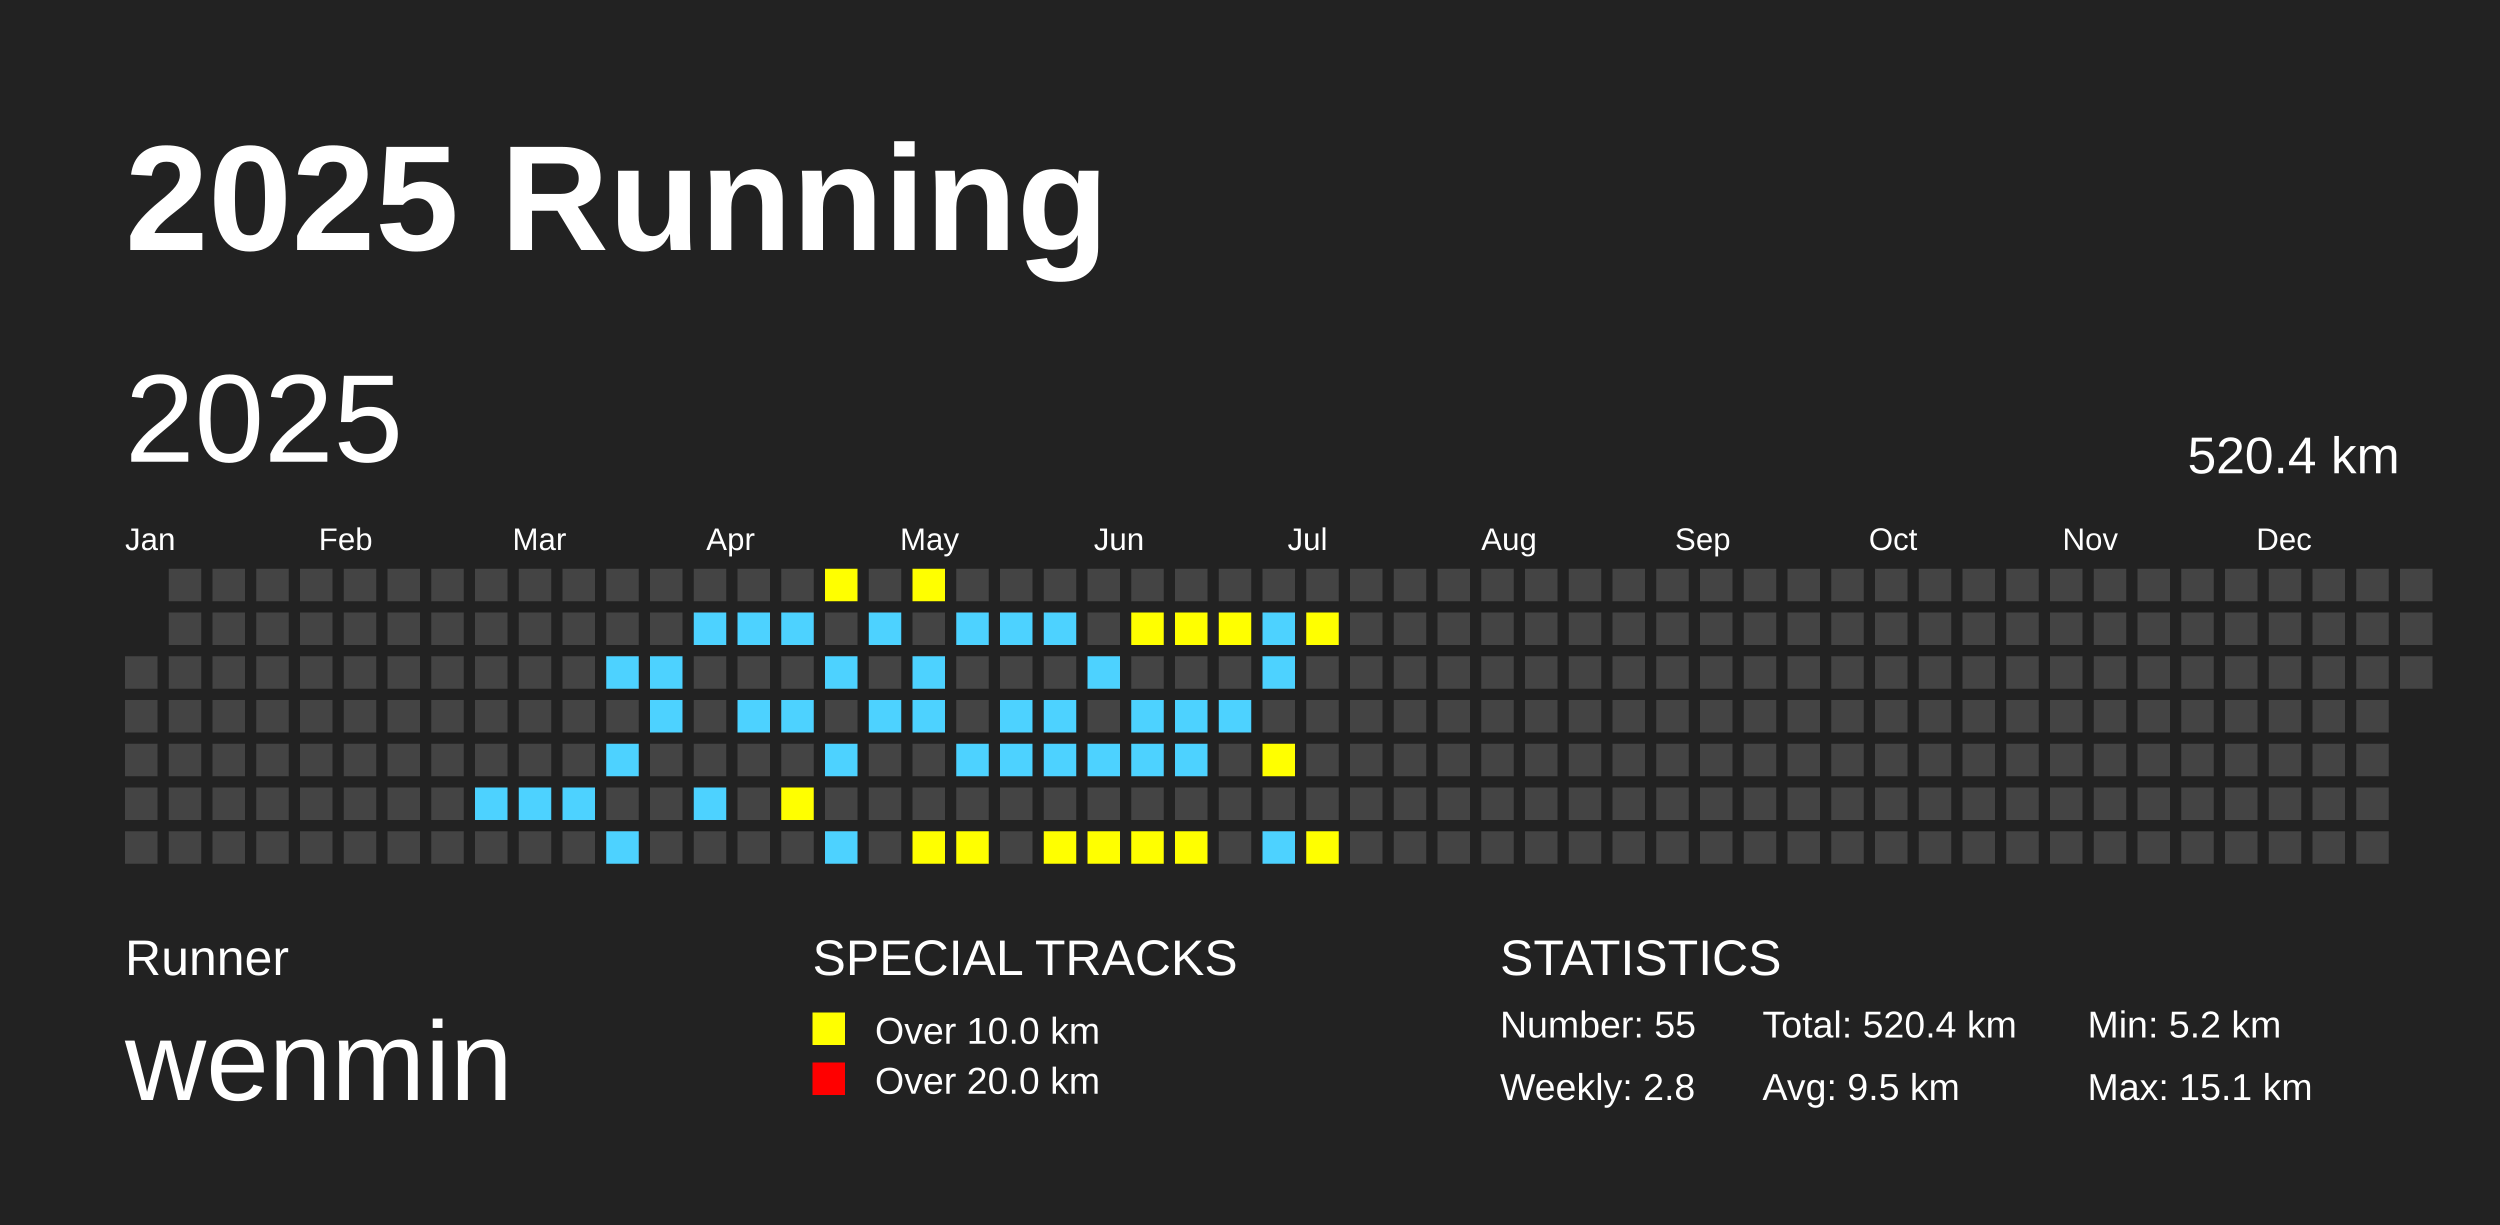
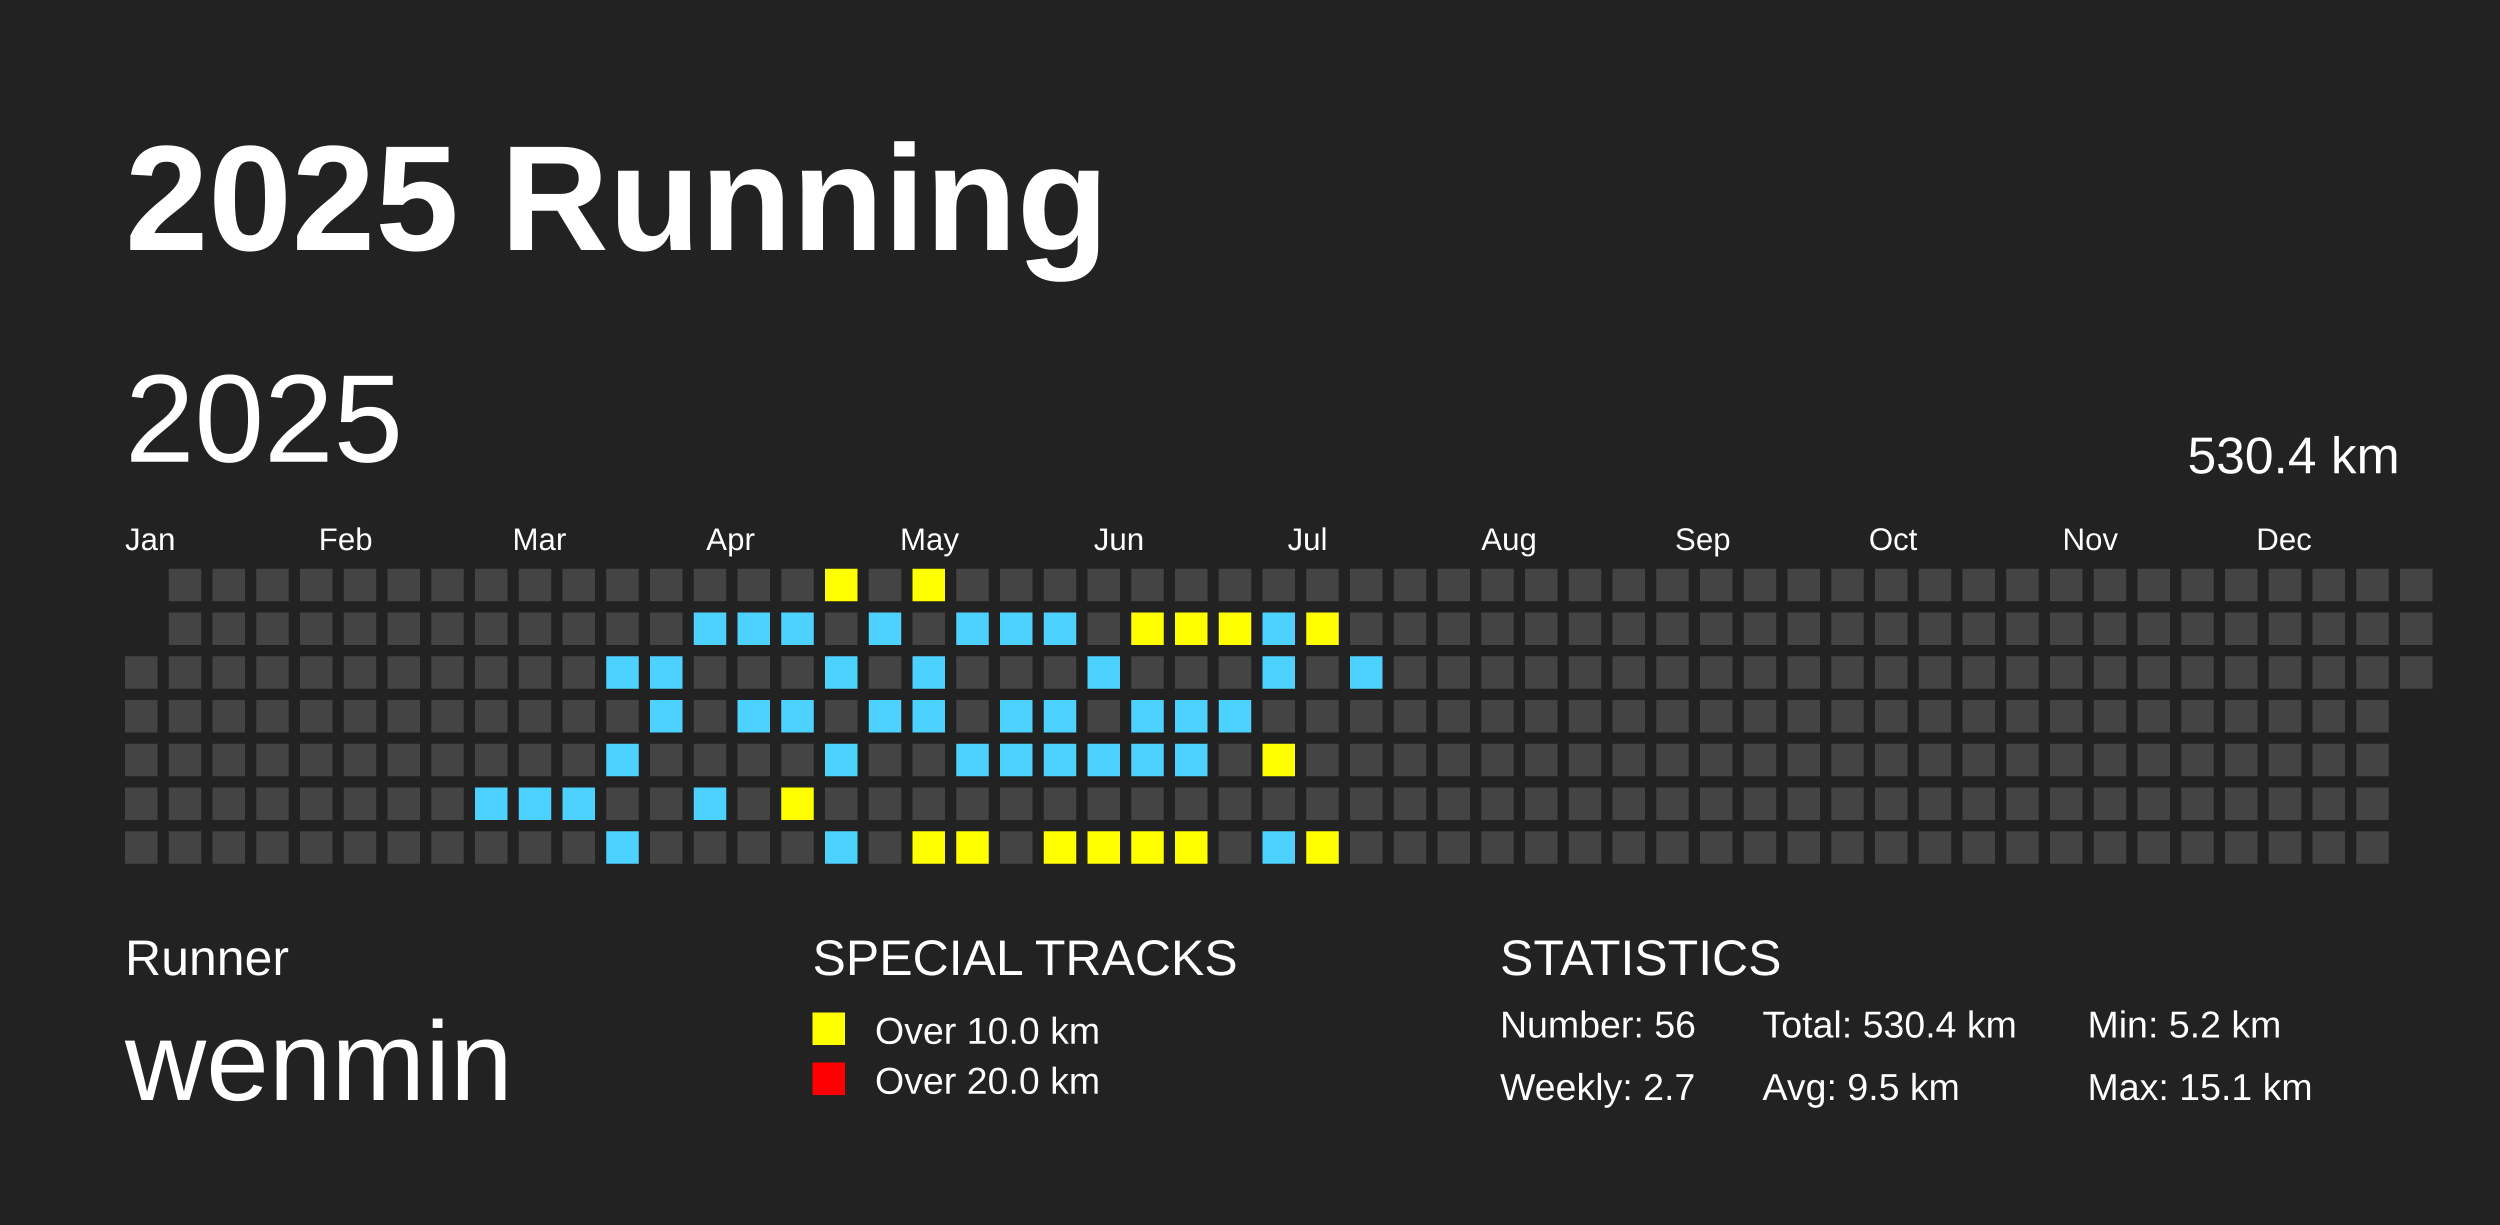
<svg xmlns="http://www.w3.org/2000/svg" baseProfile="full" height="98mm" version="1.1" viewBox="0,0,200,98" width="200mm">
  <defs />
  <rect fill="#222222" height="98" width="200" x="0" y="0" />
  <text fill="#FFFFFF" style="font-size:12px; font-family:Arial; font-weight:bold;" x="10" y="20">2025 Running</text>
  <text fill="#FFFFFF" style="font-size:4px; font-family:Arial" x="10" y="78">Runner</text>
  <text fill="#FFFFFF" style="font-size:9px; font-family:Arial" x="10" y="88">wenmin</text>
  <text fill="#FFFFFF" style="font-size:4px; font-family:Arial" x="65" y="78">SPECIAL TRACKS</text>
  <rect fill="yellow" height="2.6" width="2.6" x="65" y="81" />
  <text fill="#FFFFFF" style="font-size:3px; font-family:Arial" x="70" y="83.5">Over 10.0 km</text>
  <rect fill="red" height="2.6" width="2.6" x="65" y="85" />
  <text fill="#FFFFFF" style="font-size:3px; font-family:Arial" x="70" y="87.5">Over 20.0 km</text>
  <text fill="#FFFFFF" style="font-size:4px; font-family:Arial" x="120" y="78">STATISTICS</text>
-   <text fill="#FFFFFF" style="font-size:3px; font-family:Arial" x="120" y="83">Number: 55</text>
-   <text fill="#FFFFFF" style="font-size:3px; font-family:Arial" x="120" y="88">Weekly: 2.8</text>
-   <text fill="#FFFFFF" style="font-size:3px; font-family:Arial" x="141" y="83">Total: 520.4 km</text>
+   <text fill="#FFFFFF" style="font-size:3px; font-family:Arial" x="120" y="83">Number: 56</text>
+   <text fill="#FFFFFF" style="font-size:3px; font-family:Arial" x="120" y="88">Weekly: 2.7</text>
+   <text fill="#FFFFFF" style="font-size:3px; font-family:Arial" x="141" y="83">Total: 530.4 km</text>
  <text fill="#FFFFFF" style="font-size:3px; font-family:Arial" x="141" y="88">Avg: 9.5 km</text>
  <text fill="#FFFFFF" style="font-size:3px; font-family:Arial" x="167" y="83">Min: 5.2 km</text>
  <text fill="#FFFFFF" style="font-size:3px; font-family:Arial" x="167" y="88">Max: 15.1 km</text>
  <text dominant-baseline="hanging" fill="#FFFFFF" style="font-size:10.0px; font-family:Arial;" x="10" y="30">2025</text>
-   <text dominant-baseline="hanging" fill="#FFFFFF" style="font-size:4.125px; font-family:Arial;" x="175" y="35">520.4 km</text>
+   <text dominant-baseline="hanging" fill="#FFFFFF" style="font-size:4.125px; font-family:Arial;" x="175" y="35">530.4 km</text>
  <text fill="#FFFFFF" style="font-size:2.5px; font-family:Arial" x="10.0" y="44">Jan</text>
  <text fill="#FFFFFF" style="font-size:2.5px; font-family:Arial" x="25.5" y="44">Feb</text>
  <text fill="#FFFFFF" style="font-size:2.5px; font-family:Arial" x="41.0" y="44">Mar</text>
  <text fill="#FFFFFF" style="font-size:2.5px; font-family:Arial" x="56.5" y="44">Apr</text>
  <text fill="#FFFFFF" style="font-size:2.5px; font-family:Arial" x="72.0" y="44">May</text>
  <text fill="#FFFFFF" style="font-size:2.5px; font-family:Arial" x="87.5" y="44">Jun</text>
  <text fill="#FFFFFF" style="font-size:2.5px; font-family:Arial" x="103.0" y="44">Jul</text>
  <text fill="#FFFFFF" style="font-size:2.5px; font-family:Arial" x="118.5" y="44">Aug</text>
  <text fill="#FFFFFF" style="font-size:2.5px; font-family:Arial" x="134.0" y="44">Sep</text>
  <text fill="#FFFFFF" style="font-size:2.5px; font-family:Arial" x="149.5" y="44">Oct</text>
  <text fill="#FFFFFF" style="font-size:2.5px; font-family:Arial" x="165.0" y="44">Nov</text>
  <text fill="#FFFFFF" style="font-size:2.5px; font-family:Arial" x="180.5" y="44">Dec</text>
  <rect fill="#444444" height="2.6" width="2.6" x="10.0" y="52.5" />
  <rect fill="#444444" height="2.6" width="2.6" x="10.0" y="56.0" />
  <rect fill="#444444" height="2.6" width="2.6" x="10.0" y="59.5" />
  <rect fill="#444444" height="2.6" width="2.6" x="10.0" y="63.0" />
  <rect fill="#444444" height="2.6" width="2.6" x="10.0" y="66.5" />
  <rect fill="#444444" height="2.6" width="2.6" x="13.5" y="45.5" />
  <rect fill="#444444" height="2.6" width="2.6" x="13.5" y="49.0" />
  <rect fill="#444444" height="2.6" width="2.6" x="13.5" y="52.5" />
  <rect fill="#444444" height="2.6" width="2.6" x="13.5" y="56.0" />
  <rect fill="#444444" height="2.6" width="2.6" x="13.5" y="59.5" />
  <rect fill="#444444" height="2.6" width="2.6" x="13.5" y="63.0" />
  <rect fill="#444444" height="2.6" width="2.6" x="13.5" y="66.5" />
  <rect fill="#444444" height="2.6" width="2.6" x="17.0" y="45.5" />
  <rect fill="#444444" height="2.6" width="2.6" x="17.0" y="49.0" />
  <rect fill="#444444" height="2.6" width="2.6" x="17.0" y="52.5" />
  <rect fill="#444444" height="2.6" width="2.6" x="17.0" y="56.0" />
  <rect fill="#444444" height="2.6" width="2.6" x="17.0" y="59.5" />
  <rect fill="#444444" height="2.6" width="2.6" x="17.0" y="63.0" />
  <rect fill="#444444" height="2.6" width="2.6" x="17.0" y="66.5" />
  <rect fill="#444444" height="2.6" width="2.6" x="20.5" y="45.5" />
  <rect fill="#444444" height="2.6" width="2.6" x="20.5" y="49.0" />
  <rect fill="#444444" height="2.6" width="2.6" x="20.5" y="52.5" />
  <rect fill="#444444" height="2.6" width="2.6" x="20.5" y="56.0" />
  <rect fill="#444444" height="2.6" width="2.6" x="20.5" y="59.5" />
  <rect fill="#444444" height="2.6" width="2.6" x="20.5" y="63.0" />
  <rect fill="#444444" height="2.6" width="2.6" x="20.5" y="66.5" />
  <rect fill="#444444" height="2.6" width="2.6" x="24.0" y="45.5" />
  <rect fill="#444444" height="2.6" width="2.6" x="24.0" y="49.0" />
  <rect fill="#444444" height="2.6" width="2.6" x="24.0" y="52.5" />
  <rect fill="#444444" height="2.6" width="2.6" x="24.0" y="56.0" />
  <rect fill="#444444" height="2.6" width="2.6" x="24.0" y="59.5" />
  <rect fill="#444444" height="2.6" width="2.6" x="24.0" y="63.0" />
  <rect fill="#444444" height="2.6" width="2.6" x="24.0" y="66.5" />
  <rect fill="#444444" height="2.6" width="2.6" x="27.5" y="45.5" />
  <rect fill="#444444" height="2.6" width="2.6" x="27.5" y="49.0" />
  <rect fill="#444444" height="2.6" width="2.6" x="27.5" y="52.5" />
  <rect fill="#444444" height="2.6" width="2.6" x="27.5" y="56.0" />
  <rect fill="#444444" height="2.6" width="2.6" x="27.5" y="59.5" />
  <rect fill="#444444" height="2.6" width="2.6" x="27.5" y="63.0" />
  <rect fill="#444444" height="2.6" width="2.6" x="27.5" y="66.5" />
  <rect fill="#444444" height="2.6" width="2.6" x="31.0" y="45.5" />
  <rect fill="#444444" height="2.6" width="2.6" x="31.0" y="49.0" />
  <rect fill="#444444" height="2.6" width="2.6" x="31.0" y="52.5" />
  <rect fill="#444444" height="2.6" width="2.6" x="31.0" y="56.0" />
  <rect fill="#444444" height="2.6" width="2.6" x="31.0" y="59.5" />
  <rect fill="#444444" height="2.6" width="2.6" x="31.0" y="63.0" />
  <rect fill="#444444" height="2.6" width="2.6" x="31.0" y="66.5" />
  <rect fill="#444444" height="2.6" width="2.6" x="34.5" y="45.5" />
  <rect fill="#444444" height="2.6" width="2.6" x="34.5" y="49.0" />
  <rect fill="#444444" height="2.6" width="2.6" x="34.5" y="52.5" />
  <rect fill="#444444" height="2.6" width="2.6" x="34.5" y="56.0" />
  <rect fill="#444444" height="2.6" width="2.6" x="34.5" y="59.5" />
  <rect fill="#444444" height="2.6" width="2.6" x="34.5" y="63.0" />
  <rect fill="#444444" height="2.6" width="2.6" x="34.5" y="66.5" />
  <rect fill="#444444" height="2.6" width="2.6" x="38.0" y="45.5" />
  <rect fill="#444444" height="2.6" width="2.6" x="38.0" y="49.0" />
  <rect fill="#444444" height="2.6" width="2.6" x="38.0" y="52.5" />
  <rect fill="#444444" height="2.6" width="2.6" x="38.0" y="56.0" />
  <rect fill="#444444" height="2.6" width="2.6" x="38.0" y="59.5" />
  <rect fill="#4DD2FF" height="2.6" width="2.6" x="38.0" y="63.0" />
  <rect fill="#444444" height="2.6" width="2.6" x="38.0" y="66.5" />
  <rect fill="#444444" height="2.6" width="2.6" x="41.5" y="45.5" />
  <rect fill="#444444" height="2.6" width="2.6" x="41.5" y="49.0" />
  <rect fill="#444444" height="2.6" width="2.6" x="41.5" y="52.5" />
  <rect fill="#444444" height="2.6" width="2.6" x="41.5" y="56.0" />
  <rect fill="#444444" height="2.6" width="2.6" x="41.5" y="59.5" />
  <rect fill="#4DD2FF" height="2.6" width="2.6" x="41.5" y="63.0" />
  <rect fill="#444444" height="2.6" width="2.6" x="41.5" y="66.5" />
  <rect fill="#444444" height="2.6" width="2.6" x="45.0" y="45.5" />
  <rect fill="#444444" height="2.6" width="2.6" x="45.0" y="49.0" />
  <rect fill="#444444" height="2.6" width="2.6" x="45.0" y="52.5" />
  <rect fill="#444444" height="2.6" width="2.6" x="45.0" y="56.0" />
  <rect fill="#444444" height="2.6" width="2.6" x="45.0" y="59.5" />
  <rect fill="#4DD2FF" height="2.6" width="2.6" x="45.0" y="63.0" />
  <rect fill="#444444" height="2.6" width="2.6" x="45.0" y="66.5" />
  <rect fill="#444444" height="2.6" width="2.6" x="48.5" y="45.5" />
  <rect fill="#444444" height="2.6" width="2.6" x="48.5" y="49.0" />
  <rect fill="#4DD2FF" height="2.6" width="2.6" x="48.5" y="52.5" />
  <rect fill="#444444" height="2.6" width="2.6" x="48.5" y="56.0" />
  <rect fill="#4DD2FF" height="2.6" width="2.6" x="48.5" y="59.5" />
  <rect fill="#444444" height="2.6" width="2.6" x="48.5" y="63.0" />
  <rect fill="#4DD2FF" height="2.6" width="2.6" x="48.5" y="66.5" />
  <rect fill="#444444" height="2.6" width="2.6" x="52.0" y="45.5" />
  <rect fill="#444444" height="2.6" width="2.6" x="52.0" y="49.0" />
  <rect fill="#4DD2FF" height="2.6" width="2.6" x="52.0" y="52.5" />
  <rect fill="#4DD2FF" height="2.6" width="2.6" x="52.0" y="56.0" />
  <rect fill="#444444" height="2.6" width="2.6" x="52.0" y="59.5" />
  <rect fill="#444444" height="2.6" width="2.6" x="52.0" y="63.0" />
  <rect fill="#444444" height="2.6" width="2.6" x="52.0" y="66.5" />
  <rect fill="#444444" height="2.6" width="2.6" x="55.5" y="45.5" />
  <rect fill="#4DD2FF" height="2.6" width="2.6" x="55.5" y="49.0" />
  <rect fill="#444444" height="2.6" width="2.6" x="55.5" y="52.5" />
  <rect fill="#444444" height="2.6" width="2.6" x="55.5" y="56.0" />
  <rect fill="#444444" height="2.6" width="2.6" x="55.5" y="59.5" />
  <rect fill="#4DD2FF" height="2.6" width="2.6" x="55.5" y="63.0" />
  <rect fill="#444444" height="2.6" width="2.6" x="55.5" y="66.5" />
  <rect fill="#444444" height="2.6" width="2.6" x="59.0" y="45.5" />
  <rect fill="#4DD2FF" height="2.6" width="2.6" x="59.0" y="49.0" />
  <rect fill="#444444" height="2.6" width="2.6" x="59.0" y="52.5" />
  <rect fill="#4DD2FF" height="2.6" width="2.6" x="59.0" y="56.0" />
  <rect fill="#444444" height="2.6" width="2.6" x="59.0" y="59.5" />
  <rect fill="#444444" height="2.6" width="2.6" x="59.0" y="63.0" />
  <rect fill="#444444" height="2.6" width="2.6" x="59.0" y="66.5" />
  <rect fill="#444444" height="2.6" width="2.6" x="62.5" y="45.5" />
  <rect fill="#4DD2FF" height="2.6" width="2.6" x="62.5" y="49.0" />
  <rect fill="#444444" height="2.6" width="2.6" x="62.5" y="52.5" />
  <rect fill="#4DD2FF" height="2.6" width="2.6" x="62.5" y="56.0" />
  <rect fill="#444444" height="2.6" width="2.6" x="62.5" y="59.5" />
  <rect fill="yellow" height="2.6" width="2.6" x="62.5" y="63.0" />
  <rect fill="#444444" height="2.6" width="2.6" x="62.5" y="66.5" />
  <rect fill="yellow" height="2.6" width="2.6" x="66.0" y="45.5" />
  <rect fill="#444444" height="2.6" width="2.6" x="66.0" y="49.0" />
  <rect fill="#4DD2FF" height="2.6" width="2.6" x="66.0" y="52.5" />
  <rect fill="#444444" height="2.6" width="2.6" x="66.0" y="56.0" />
  <rect fill="#4DD2FF" height="2.6" width="2.6" x="66.0" y="59.5" />
  <rect fill="#444444" height="2.6" width="2.6" x="66.0" y="63.0" />
  <rect fill="#4DD2FF" height="2.6" width="2.6" x="66.0" y="66.5" />
  <rect fill="#444444" height="2.6" width="2.6" x="69.5" y="45.5" />
  <rect fill="#4DD2FF" height="2.6" width="2.6" x="69.5" y="49.0" />
  <rect fill="#444444" height="2.6" width="2.6" x="69.5" y="52.5" />
  <rect fill="#4DD2FF" height="2.6" width="2.6" x="69.5" y="56.0" />
  <rect fill="#444444" height="2.6" width="2.6" x="69.5" y="59.5" />
  <rect fill="#444444" height="2.6" width="2.6" x="69.5" y="63.0" />
  <rect fill="#444444" height="2.6" width="2.6" x="69.5" y="66.5" />
  <rect fill="yellow" height="2.6" width="2.6" x="73.0" y="45.5" />
  <rect fill="#444444" height="2.6" width="2.6" x="73.0" y="49.0" />
  <rect fill="#4DD2FF" height="2.6" width="2.6" x="73.0" y="52.5" />
  <rect fill="#4DD2FF" height="2.6" width="2.6" x="73.0" y="56.0" />
  <rect fill="#444444" height="2.6" width="2.6" x="73.0" y="59.5" />
  <rect fill="#444444" height="2.6" width="2.6" x="73.0" y="63.0" />
  <rect fill="yellow" height="2.6" width="2.6" x="73.0" y="66.5" />
  <rect fill="#444444" height="2.6" width="2.6" x="76.5" y="45.5" />
  <rect fill="#4DD2FF" height="2.6" width="2.6" x="76.5" y="49.0" />
  <rect fill="#444444" height="2.6" width="2.6" x="76.5" y="52.5" />
  <rect fill="#444444" height="2.6" width="2.6" x="76.5" y="56.0" />
  <rect fill="#4DD2FF" height="2.6" width="2.6" x="76.5" y="59.5" />
  <rect fill="#444444" height="2.6" width="2.6" x="76.5" y="63.0" />
  <rect fill="yellow" height="2.6" width="2.6" x="76.5" y="66.5" />
  <rect fill="#444444" height="2.6" width="2.6" x="80.0" y="45.5" />
  <rect fill="#4DD2FF" height="2.6" width="2.6" x="80.0" y="49.0" />
  <rect fill="#444444" height="2.6" width="2.6" x="80.0" y="52.5" />
  <rect fill="#4DD2FF" height="2.6" width="2.6" x="80.0" y="56.0" />
  <rect fill="#4DD2FF" height="2.6" width="2.6" x="80.0" y="59.5" />
  <rect fill="#444444" height="2.6" width="2.6" x="80.0" y="63.0" />
  <rect fill="#444444" height="2.6" width="2.6" x="80.0" y="66.5" />
  <rect fill="#444444" height="2.6" width="2.6" x="83.5" y="45.5" />
  <rect fill="#4DD2FF" height="2.6" width="2.6" x="83.5" y="49.0" />
  <rect fill="#444444" height="2.6" width="2.6" x="83.5" y="52.5" />
  <rect fill="#4DD2FF" height="2.6" width="2.6" x="83.5" y="56.0" />
  <rect fill="#4DD2FF" height="2.6" width="2.6" x="83.5" y="59.5" />
  <rect fill="#444444" height="2.6" width="2.6" x="83.5" y="63.0" />
  <rect fill="yellow" height="2.6" width="2.6" x="83.5" y="66.5" />
  <rect fill="#444444" height="2.6" width="2.6" x="87.0" y="45.5" />
  <rect fill="#444444" height="2.6" width="2.6" x="87.0" y="49.0" />
  <rect fill="#4DD2FF" height="2.6" width="2.6" x="87.0" y="52.5" />
  <rect fill="#444444" height="2.6" width="2.6" x="87.0" y="56.0" />
  <rect fill="#4DD2FF" height="2.6" width="2.6" x="87.0" y="59.5" />
  <rect fill="#444444" height="2.6" width="2.6" x="87.0" y="63.0" />
  <rect fill="yellow" height="2.6" width="2.6" x="87.0" y="66.5" />
  <rect fill="#444444" height="2.6" width="2.6" x="90.5" y="45.5" />
  <rect fill="yellow" height="2.6" width="2.6" x="90.5" y="49.0" />
  <rect fill="#444444" height="2.6" width="2.6" x="90.5" y="52.5" />
  <rect fill="#4DD2FF" height="2.6" width="2.6" x="90.5" y="56.0" />
  <rect fill="#4DD2FF" height="2.6" width="2.6" x="90.5" y="59.5" />
  <rect fill="#444444" height="2.6" width="2.6" x="90.5" y="63.0" />
  <rect fill="yellow" height="2.6" width="2.6" x="90.5" y="66.5" />
  <rect fill="#444444" height="2.6" width="2.6" x="94.0" y="45.5" />
  <rect fill="yellow" height="2.6" width="2.6" x="94.0" y="49.0" />
  <rect fill="#444444" height="2.6" width="2.6" x="94.0" y="52.5" />
  <rect fill="#4DD2FF" height="2.6" width="2.6" x="94.0" y="56.0" />
  <rect fill="#4DD2FF" height="2.6" width="2.6" x="94.0" y="59.5" />
  <rect fill="#444444" height="2.6" width="2.6" x="94.0" y="63.0" />
  <rect fill="yellow" height="2.6" width="2.6" x="94.0" y="66.5" />
  <rect fill="#444444" height="2.6" width="2.6" x="97.5" y="45.5" />
  <rect fill="yellow" height="2.6" width="2.6" x="97.5" y="49.0" />
  <rect fill="#444444" height="2.6" width="2.6" x="97.5" y="52.5" />
  <rect fill="#4DD2FF" height="2.6" width="2.6" x="97.5" y="56.0" />
  <rect fill="#444444" height="2.6" width="2.6" x="97.5" y="59.5" />
  <rect fill="#444444" height="2.6" width="2.6" x="97.5" y="63.0" />
  <rect fill="#444444" height="2.6" width="2.6" x="97.5" y="66.5" />
  <rect fill="#444444" height="2.6" width="2.6" x="101.0" y="45.5" />
  <rect fill="#4DD2FF" height="2.6" width="2.6" x="101.0" y="49.0" />
  <rect fill="#4DD2FF" height="2.6" width="2.6" x="101.0" y="52.5" />
  <rect fill="#444444" height="2.6" width="2.6" x="101.0" y="56.0" />
  <rect fill="yellow" height="2.6" width="2.6" x="101.0" y="59.5" />
  <rect fill="#444444" height="2.6" width="2.6" x="101.0" y="63.0" />
  <rect fill="#4DD2FF" height="2.6" width="2.6" x="101.0" y="66.5" />
  <rect fill="#444444" height="2.6" width="2.6" x="104.5" y="45.5" />
  <rect fill="yellow" height="2.6" width="2.6" x="104.5" y="49.0" />
  <rect fill="#444444" height="2.6" width="2.6" x="104.5" y="52.5" />
  <rect fill="#444444" height="2.6" width="2.6" x="104.5" y="56.0" />
  <rect fill="#444444" height="2.6" width="2.6" x="104.5" y="59.5" />
  <rect fill="#444444" height="2.6" width="2.6" x="104.5" y="63.0" />
  <rect fill="yellow" height="2.6" width="2.6" x="104.5" y="66.5" />
  <rect fill="#444444" height="2.6" width="2.6" x="108.0" y="45.5" />
  <rect fill="#444444" height="2.6" width="2.6" x="108.0" y="49.0" />
-   <rect fill="#444444" height="2.6" width="2.6" x="108.0" y="52.5" />
+   <rect fill="#4DD2FF" height="2.6" width="2.6" x="108.0" y="52.5" />
  <rect fill="#444444" height="2.6" width="2.6" x="108.0" y="56.0" />
  <rect fill="#444444" height="2.6" width="2.6" x="108.0" y="59.5" />
  <rect fill="#444444" height="2.6" width="2.6" x="108.0" y="63.0" />
  <rect fill="#444444" height="2.6" width="2.6" x="108.0" y="66.5" />
  <rect fill="#444444" height="2.6" width="2.6" x="111.5" y="45.5" />
  <rect fill="#444444" height="2.6" width="2.6" x="111.5" y="49.0" />
  <rect fill="#444444" height="2.6" width="2.6" x="111.5" y="52.5" />
  <rect fill="#444444" height="2.6" width="2.6" x="111.5" y="56.0" />
  <rect fill="#444444" height="2.6" width="2.6" x="111.5" y="59.5" />
  <rect fill="#444444" height="2.6" width="2.6" x="111.5" y="63.0" />
  <rect fill="#444444" height="2.6" width="2.6" x="111.5" y="66.5" />
  <rect fill="#444444" height="2.6" width="2.6" x="115.0" y="45.5" />
  <rect fill="#444444" height="2.6" width="2.6" x="115.0" y="49.0" />
  <rect fill="#444444" height="2.6" width="2.6" x="115.0" y="52.5" />
  <rect fill="#444444" height="2.6" width="2.6" x="115.0" y="56.0" />
  <rect fill="#444444" height="2.6" width="2.6" x="115.0" y="59.5" />
  <rect fill="#444444" height="2.6" width="2.6" x="115.0" y="63.0" />
  <rect fill="#444444" height="2.6" width="2.6" x="115.0" y="66.5" />
  <rect fill="#444444" height="2.6" width="2.6" x="118.5" y="45.5" />
  <rect fill="#444444" height="2.6" width="2.6" x="118.5" y="49.0" />
  <rect fill="#444444" height="2.6" width="2.6" x="118.5" y="52.5" />
  <rect fill="#444444" height="2.6" width="2.6" x="118.5" y="56.0" />
  <rect fill="#444444" height="2.6" width="2.6" x="118.5" y="59.5" />
  <rect fill="#444444" height="2.6" width="2.6" x="118.5" y="63.0" />
  <rect fill="#444444" height="2.6" width="2.6" x="118.5" y="66.5" />
  <rect fill="#444444" height="2.6" width="2.6" x="122.0" y="45.5" />
  <rect fill="#444444" height="2.6" width="2.6" x="122.0" y="49.0" />
  <rect fill="#444444" height="2.6" width="2.6" x="122.0" y="52.5" />
  <rect fill="#444444" height="2.6" width="2.6" x="122.0" y="56.0" />
  <rect fill="#444444" height="2.6" width="2.6" x="122.0" y="59.5" />
  <rect fill="#444444" height="2.6" width="2.6" x="122.0" y="63.0" />
  <rect fill="#444444" height="2.6" width="2.6" x="122.0" y="66.5" />
  <rect fill="#444444" height="2.6" width="2.6" x="125.5" y="45.5" />
  <rect fill="#444444" height="2.6" width="2.6" x="125.5" y="49.0" />
  <rect fill="#444444" height="2.6" width="2.6" x="125.5" y="52.5" />
  <rect fill="#444444" height="2.6" width="2.6" x="125.5" y="56.0" />
  <rect fill="#444444" height="2.6" width="2.6" x="125.5" y="59.5" />
  <rect fill="#444444" height="2.6" width="2.6" x="125.5" y="63.0" />
  <rect fill="#444444" height="2.6" width="2.6" x="125.5" y="66.5" />
  <rect fill="#444444" height="2.6" width="2.6" x="129.0" y="45.5" />
  <rect fill="#444444" height="2.6" width="2.6" x="129.0" y="49.0" />
  <rect fill="#444444" height="2.6" width="2.6" x="129.0" y="52.5" />
  <rect fill="#444444" height="2.6" width="2.6" x="129.0" y="56.0" />
  <rect fill="#444444" height="2.6" width="2.6" x="129.0" y="59.5" />
  <rect fill="#444444" height="2.6" width="2.6" x="129.0" y="63.0" />
  <rect fill="#444444" height="2.6" width="2.6" x="129.0" y="66.5" />
  <rect fill="#444444" height="2.6" width="2.6" x="132.5" y="45.5" />
  <rect fill="#444444" height="2.6" width="2.6" x="132.5" y="49.0" />
  <rect fill="#444444" height="2.6" width="2.6" x="132.5" y="52.5" />
  <rect fill="#444444" height="2.6" width="2.6" x="132.5" y="56.0" />
  <rect fill="#444444" height="2.6" width="2.6" x="132.5" y="59.5" />
  <rect fill="#444444" height="2.6" width="2.6" x="132.5" y="63.0" />
  <rect fill="#444444" height="2.6" width="2.6" x="132.5" y="66.5" />
  <rect fill="#444444" height="2.6" width="2.6" x="136.0" y="45.5" />
  <rect fill="#444444" height="2.6" width="2.6" x="136.0" y="49.0" />
  <rect fill="#444444" height="2.6" width="2.6" x="136.0" y="52.5" />
  <rect fill="#444444" height="2.6" width="2.6" x="136.0" y="56.0" />
  <rect fill="#444444" height="2.6" width="2.6" x="136.0" y="59.5" />
  <rect fill="#444444" height="2.6" width="2.6" x="136.0" y="63.0" />
  <rect fill="#444444" height="2.6" width="2.6" x="136.0" y="66.5" />
  <rect fill="#444444" height="2.6" width="2.6" x="139.5" y="45.5" />
  <rect fill="#444444" height="2.6" width="2.6" x="139.5" y="49.0" />
  <rect fill="#444444" height="2.6" width="2.6" x="139.5" y="52.5" />
  <rect fill="#444444" height="2.6" width="2.6" x="139.5" y="56.0" />
  <rect fill="#444444" height="2.6" width="2.6" x="139.5" y="59.5" />
  <rect fill="#444444" height="2.6" width="2.6" x="139.5" y="63.0" />
  <rect fill="#444444" height="2.6" width="2.6" x="139.5" y="66.5" />
  <rect fill="#444444" height="2.6" width="2.6" x="143.0" y="45.5" />
  <rect fill="#444444" height="2.6" width="2.6" x="143.0" y="49.0" />
  <rect fill="#444444" height="2.6" width="2.6" x="143.0" y="52.5" />
  <rect fill="#444444" height="2.6" width="2.6" x="143.0" y="56.0" />
  <rect fill="#444444" height="2.6" width="2.6" x="143.0" y="59.5" />
  <rect fill="#444444" height="2.6" width="2.6" x="143.0" y="63.0" />
  <rect fill="#444444" height="2.6" width="2.6" x="143.0" y="66.5" />
  <rect fill="#444444" height="2.6" width="2.6" x="146.5" y="45.5" />
  <rect fill="#444444" height="2.6" width="2.6" x="146.5" y="49.0" />
  <rect fill="#444444" height="2.6" width="2.6" x="146.5" y="52.5" />
  <rect fill="#444444" height="2.6" width="2.6" x="146.5" y="56.0" />
  <rect fill="#444444" height="2.6" width="2.6" x="146.5" y="59.5" />
  <rect fill="#444444" height="2.6" width="2.6" x="146.5" y="63.0" />
  <rect fill="#444444" height="2.6" width="2.6" x="146.5" y="66.5" />
  <rect fill="#444444" height="2.6" width="2.6" x="150.0" y="45.5" />
  <rect fill="#444444" height="2.6" width="2.6" x="150.0" y="49.0" />
  <rect fill="#444444" height="2.6" width="2.6" x="150.0" y="52.5" />
  <rect fill="#444444" height="2.6" width="2.6" x="150.0" y="56.0" />
  <rect fill="#444444" height="2.6" width="2.6" x="150.0" y="59.5" />
  <rect fill="#444444" height="2.6" width="2.6" x="150.0" y="63.0" />
  <rect fill="#444444" height="2.6" width="2.6" x="150.0" y="66.5" />
  <rect fill="#444444" height="2.6" width="2.6" x="153.5" y="45.5" />
  <rect fill="#444444" height="2.6" width="2.6" x="153.5" y="49.0" />
  <rect fill="#444444" height="2.6" width="2.6" x="153.5" y="52.5" />
  <rect fill="#444444" height="2.6" width="2.6" x="153.5" y="56.0" />
  <rect fill="#444444" height="2.6" width="2.6" x="153.5" y="59.5" />
  <rect fill="#444444" height="2.6" width="2.6" x="153.5" y="63.0" />
  <rect fill="#444444" height="2.6" width="2.6" x="153.5" y="66.5" />
  <rect fill="#444444" height="2.6" width="2.6" x="157.0" y="45.5" />
  <rect fill="#444444" height="2.6" width="2.6" x="157.0" y="49.0" />
  <rect fill="#444444" height="2.6" width="2.6" x="157.0" y="52.5" />
  <rect fill="#444444" height="2.6" width="2.6" x="157.0" y="56.0" />
  <rect fill="#444444" height="2.6" width="2.6" x="157.0" y="59.5" />
  <rect fill="#444444" height="2.6" width="2.6" x="157.0" y="63.0" />
  <rect fill="#444444" height="2.6" width="2.6" x="157.0" y="66.5" />
  <rect fill="#444444" height="2.6" width="2.6" x="160.5" y="45.5" />
  <rect fill="#444444" height="2.6" width="2.6" x="160.5" y="49.0" />
  <rect fill="#444444" height="2.6" width="2.6" x="160.5" y="52.5" />
  <rect fill="#444444" height="2.6" width="2.6" x="160.5" y="56.0" />
  <rect fill="#444444" height="2.6" width="2.6" x="160.5" y="59.5" />
  <rect fill="#444444" height="2.6" width="2.6" x="160.5" y="63.0" />
  <rect fill="#444444" height="2.6" width="2.6" x="160.5" y="66.5" />
  <rect fill="#444444" height="2.6" width="2.6" x="164.0" y="45.5" />
  <rect fill="#444444" height="2.6" width="2.6" x="164.0" y="49.0" />
  <rect fill="#444444" height="2.6" width="2.6" x="164.0" y="52.5" />
  <rect fill="#444444" height="2.6" width="2.6" x="164.0" y="56.0" />
  <rect fill="#444444" height="2.6" width="2.6" x="164.0" y="59.5" />
  <rect fill="#444444" height="2.6" width="2.6" x="164.0" y="63.0" />
  <rect fill="#444444" height="2.6" width="2.6" x="164.0" y="66.5" />
  <rect fill="#444444" height="2.6" width="2.6" x="167.5" y="45.5" />
  <rect fill="#444444" height="2.6" width="2.6" x="167.5" y="49.0" />
  <rect fill="#444444" height="2.6" width="2.6" x="167.5" y="52.5" />
  <rect fill="#444444" height="2.6" width="2.6" x="167.5" y="56.0" />
  <rect fill="#444444" height="2.6" width="2.6" x="167.5" y="59.5" />
  <rect fill="#444444" height="2.6" width="2.6" x="167.5" y="63.0" />
  <rect fill="#444444" height="2.6" width="2.6" x="167.5" y="66.5" />
  <rect fill="#444444" height="2.6" width="2.6" x="171.0" y="45.5" />
  <rect fill="#444444" height="2.6" width="2.6" x="171.0" y="49.0" />
  <rect fill="#444444" height="2.6" width="2.6" x="171.0" y="52.5" />
  <rect fill="#444444" height="2.6" width="2.6" x="171.0" y="56.0" />
  <rect fill="#444444" height="2.6" width="2.6" x="171.0" y="59.5" />
  <rect fill="#444444" height="2.6" width="2.6" x="171.0" y="63.0" />
  <rect fill="#444444" height="2.6" width="2.6" x="171.0" y="66.5" />
  <rect fill="#444444" height="2.6" width="2.6" x="174.5" y="45.5" />
  <rect fill="#444444" height="2.6" width="2.6" x="174.5" y="49.0" />
  <rect fill="#444444" height="2.6" width="2.6" x="174.5" y="52.5" />
  <rect fill="#444444" height="2.6" width="2.6" x="174.5" y="56.0" />
  <rect fill="#444444" height="2.6" width="2.6" x="174.5" y="59.5" />
  <rect fill="#444444" height="2.6" width="2.6" x="174.5" y="63.0" />
  <rect fill="#444444" height="2.6" width="2.6" x="174.5" y="66.5" />
  <rect fill="#444444" height="2.6" width="2.6" x="178.0" y="45.5" />
  <rect fill="#444444" height="2.6" width="2.6" x="178.0" y="49.0" />
  <rect fill="#444444" height="2.6" width="2.6" x="178.0" y="52.5" />
  <rect fill="#444444" height="2.6" width="2.6" x="178.0" y="56.0" />
  <rect fill="#444444" height="2.6" width="2.6" x="178.0" y="59.5" />
  <rect fill="#444444" height="2.6" width="2.6" x="178.0" y="63.0" />
  <rect fill="#444444" height="2.6" width="2.6" x="178.0" y="66.5" />
  <rect fill="#444444" height="2.6" width="2.6" x="181.5" y="45.5" />
  <rect fill="#444444" height="2.6" width="2.6" x="181.5" y="49.0" />
  <rect fill="#444444" height="2.6" width="2.6" x="181.5" y="52.5" />
  <rect fill="#444444" height="2.6" width="2.6" x="181.5" y="56.0" />
  <rect fill="#444444" height="2.6" width="2.6" x="181.5" y="59.5" />
  <rect fill="#444444" height="2.6" width="2.6" x="181.5" y="63.0" />
  <rect fill="#444444" height="2.6" width="2.6" x="181.5" y="66.5" />
  <rect fill="#444444" height="2.6" width="2.6" x="185.0" y="45.5" />
  <rect fill="#444444" height="2.6" width="2.6" x="185.0" y="49.0" />
  <rect fill="#444444" height="2.6" width="2.6" x="185.0" y="52.5" />
  <rect fill="#444444" height="2.6" width="2.6" x="185.0" y="56.0" />
  <rect fill="#444444" height="2.6" width="2.6" x="185.0" y="59.5" />
  <rect fill="#444444" height="2.6" width="2.6" x="185.0" y="63.0" />
  <rect fill="#444444" height="2.6" width="2.6" x="185.0" y="66.5" />
  <rect fill="#444444" height="2.6" width="2.6" x="188.5" y="45.5" />
  <rect fill="#444444" height="2.6" width="2.6" x="188.5" y="49.0" />
  <rect fill="#444444" height="2.6" width="2.6" x="188.5" y="52.5" />
  <rect fill="#444444" height="2.6" width="2.6" x="188.5" y="56.0" />
  <rect fill="#444444" height="2.6" width="2.6" x="188.5" y="59.5" />
  <rect fill="#444444" height="2.6" width="2.6" x="188.5" y="63.0" />
  <rect fill="#444444" height="2.6" width="2.6" x="188.5" y="66.5" />
  <rect fill="#444444" height="2.6" width="2.6" x="192.0" y="45.5" />
  <rect fill="#444444" height="2.6" width="2.6" x="192.0" y="49.0" />
  <rect fill="#444444" height="2.6" width="2.6" x="192.0" y="52.5" />
</svg>
